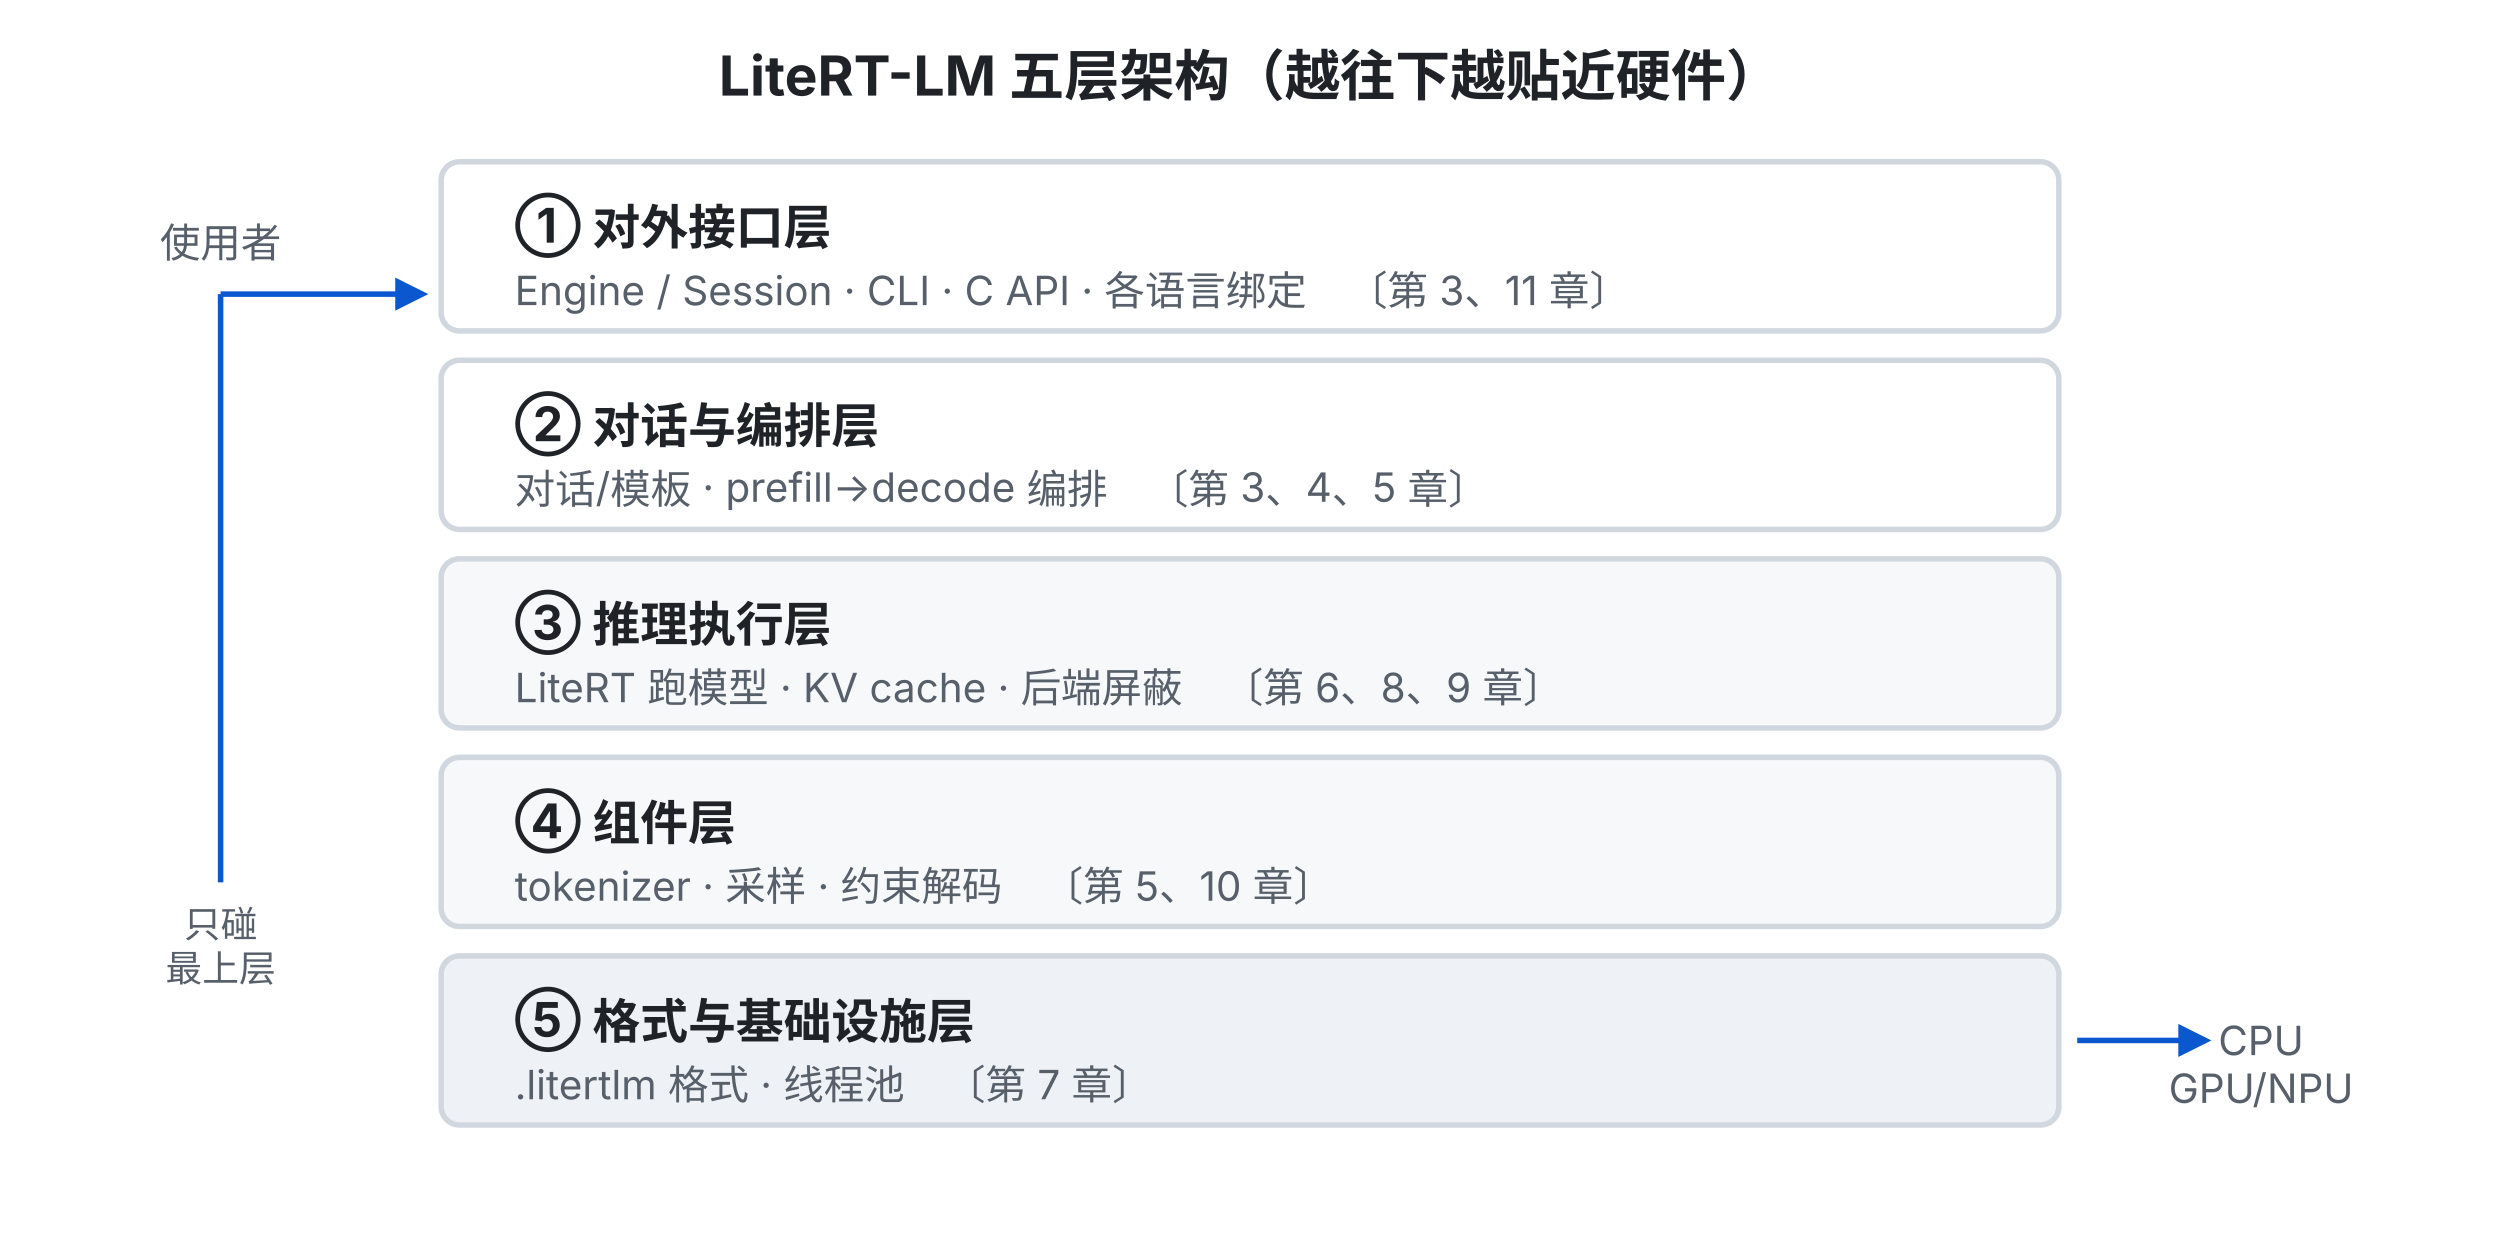
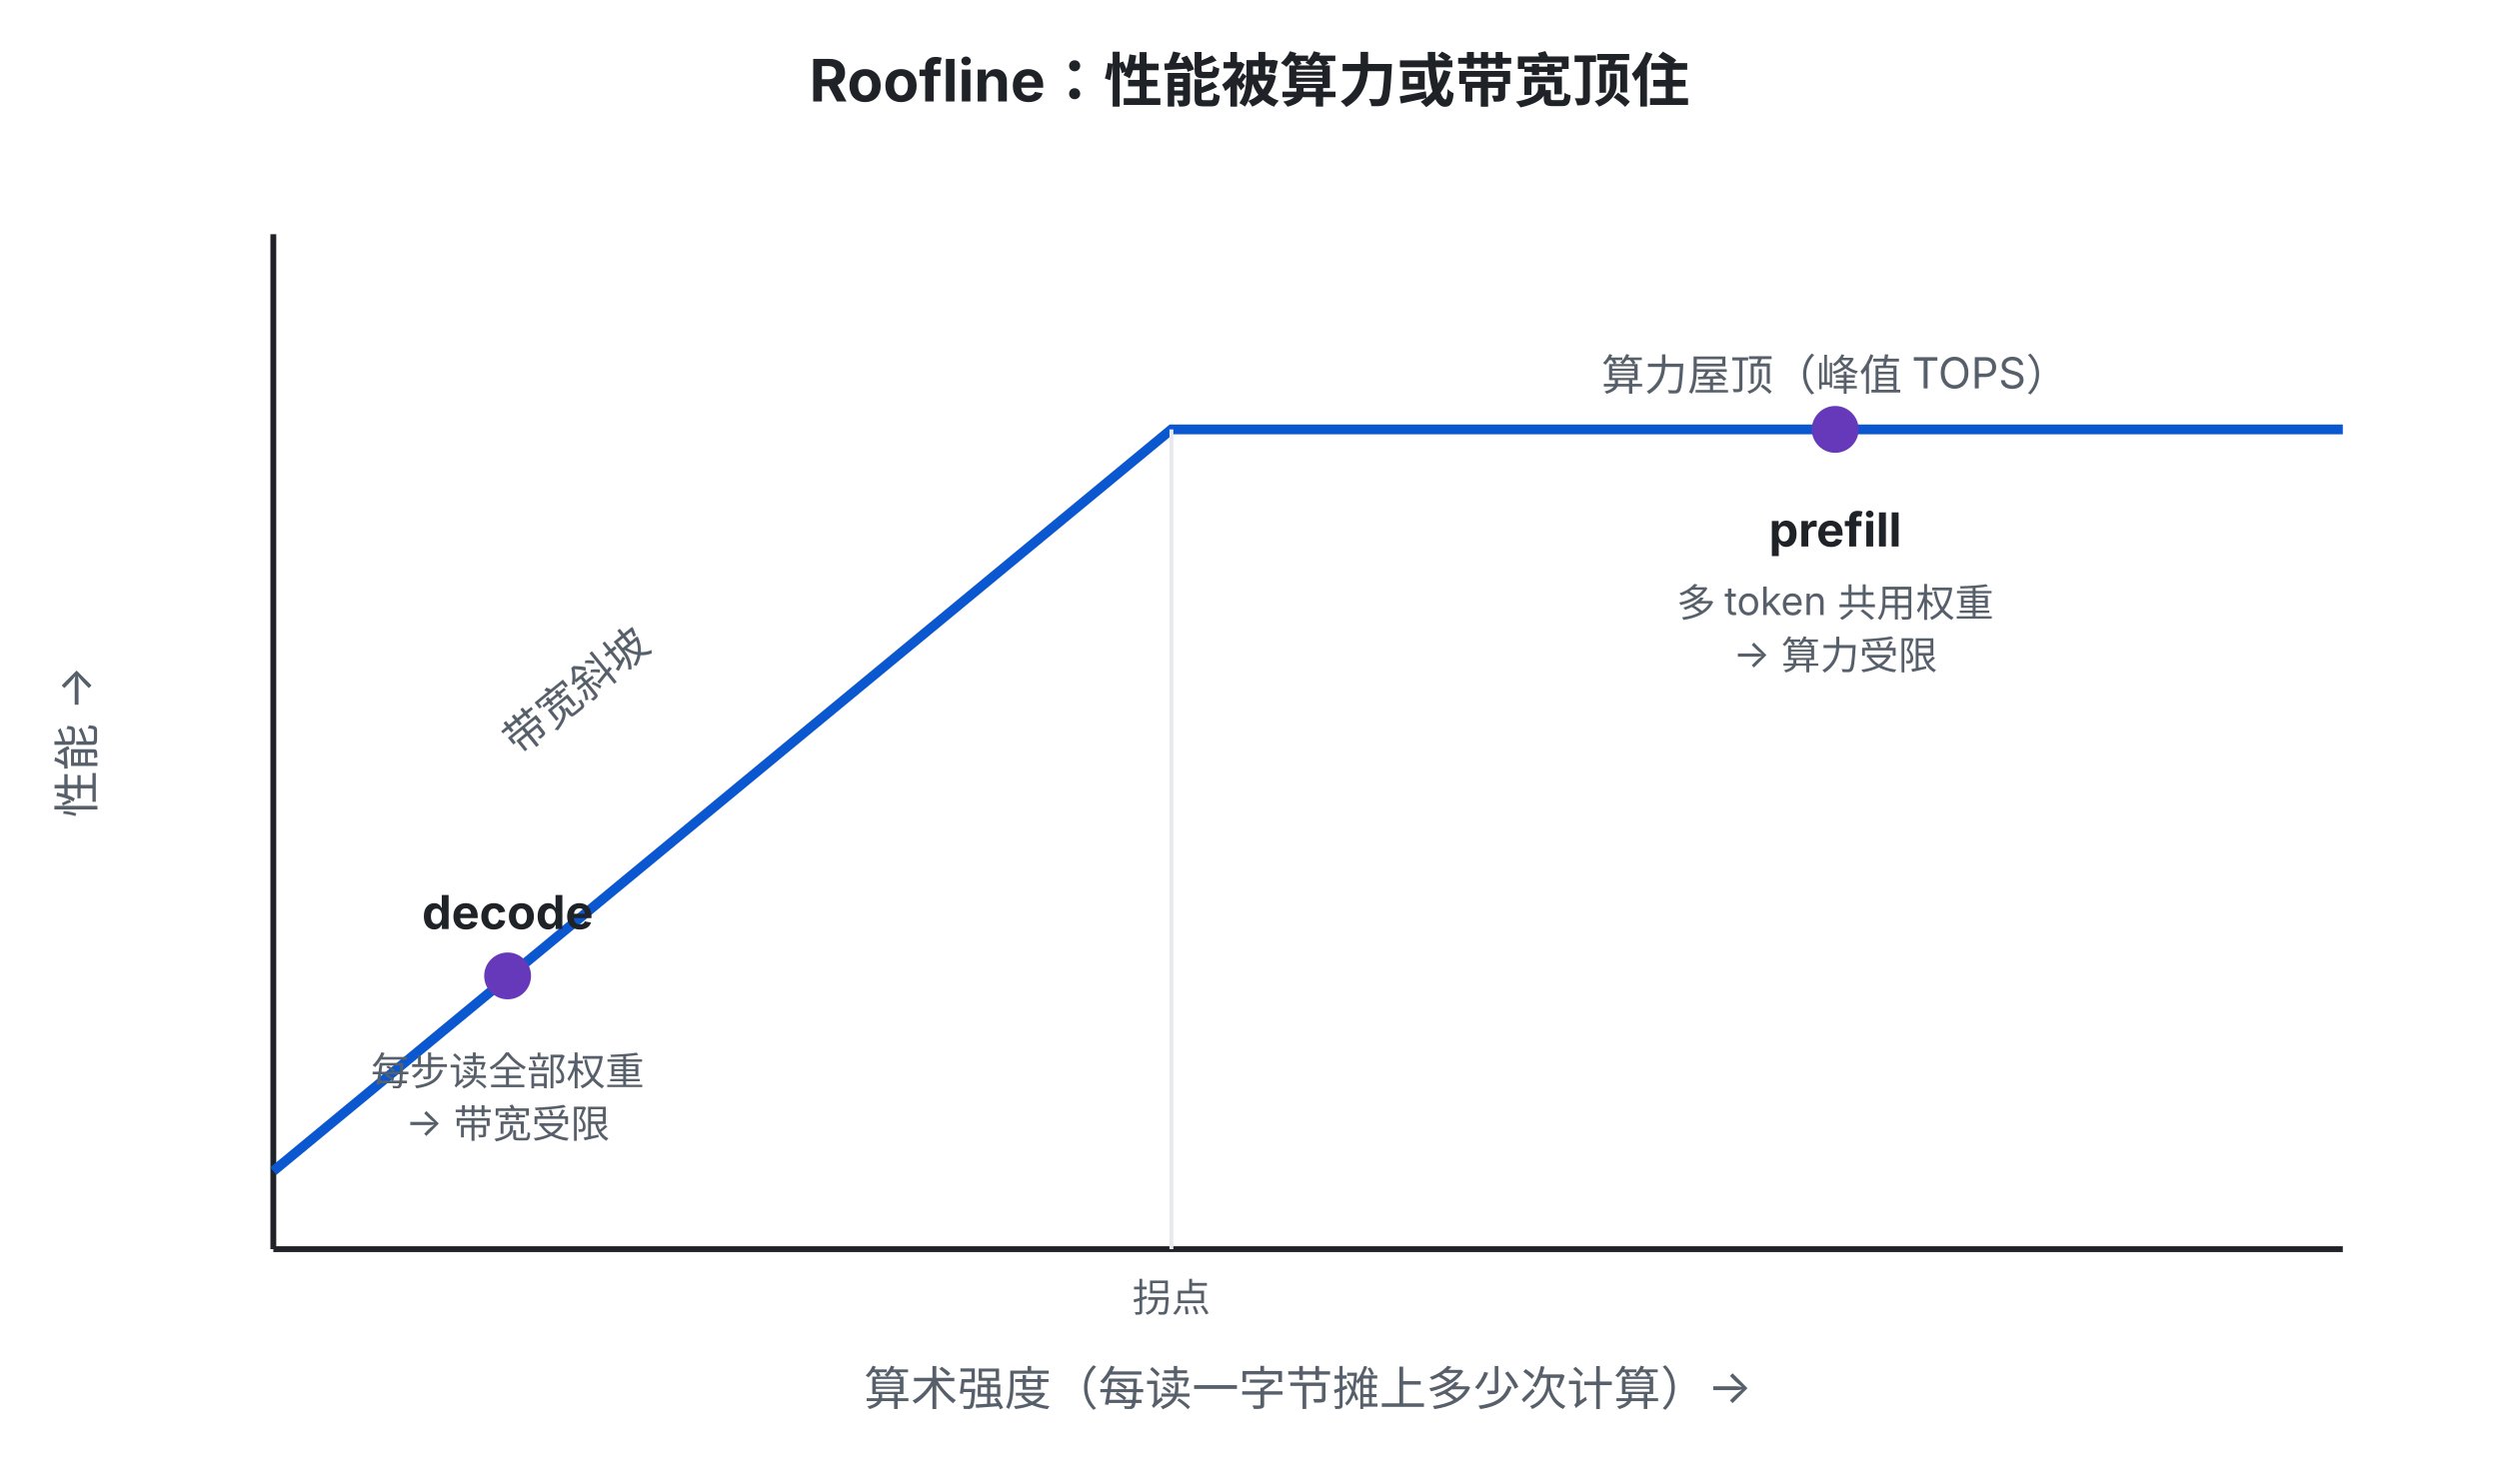
- <svg xmlns="http://www.w3.org/2000/svg" viewBox="0 0 680 340" width="680" height="340" role="img" aria-label="LiteRT-LM 五层架构">
+ <svg xmlns="http://www.w3.org/2000/svg" viewBox="0 0 640 380" width="640" height="380" role="img" aria-label="Roofline 屋顶线模型">
  <style>
    text { font-family: -apple-system, "PingFang SC", "Microsoft YaHei", sans-serif; }
-     .layer  { stroke: var(--fig-border, #d0d7de); stroke-width: 1.5; }
-     .l1 { fill: var(--fig-bg, #ffffff); }
-     .l2 { fill: var(--fig-surface, #f6f8fa); }
-     .l3 { fill: var(--fig-surface-2, #eef1f5); }
+     .axis { stroke: var(--fig-text, #1f2328); stroke-width: 1.5; }
+     .grid { stroke: var(--fig-border-2, #e6eaef); stroke-width: 1; }
+     .roof { stroke: var(--fig-accent, #0b57d0); stroke-width: 2.5; fill: none; }
    .t  { fill: var(--fig-text, #1f2328); }
    .ts { fill: var(--fig-text-soft, #57606a); }
-     .arrow { stroke: var(--fig-accent, #0b57d0); stroke-width: 1.5; fill: none; }
+     .dot { fill: var(--fig-accent-2, #6639ba); }
+     .band { fill: var(--fig-surface, #f6f8fa); }
  </style>
-   <text class="t" x="340" y="26" text-anchor="middle" style="font-size:15px;font-weight:700">LiteRT-LM 五层架构（越往下越贴近硬件）</text>
-   <g>
-     <rect class="layer l1" x="120" y="44" width="440" height="46" rx="5" />
-     <rect class="layer l1" x="120" y="98" width="440" height="46" rx="5" />
-     <rect class="layer l2" x="120" y="152" width="440" height="46" rx="5" />
-     <rect class="layer l2" x="120" y="206" width="440" height="46" rx="5" />
-     <rect class="layer l3" x="120" y="260" width="440" height="46" rx="5" />
-   </g>
-   <text class="t" x="140" y="66" style="font-size:13px;font-weight:700">① 对外接口层</text>
-   <text class="ts" x="140" y="83" style="font-size:11px">Engine / Session · CLI · C API · 各语言绑定　〔第 3、11 章〕</text>
-   <text class="t" x="140" y="120" style="font-size:13px;font-weight:700">② 对话与编排层</text>
-   <text class="ts" x="140" y="137" style="font-size:11px">对话/模板 · prefill→decode 编排　〔第 3、4、5 章〕</text>
-   <text class="t" x="140" y="174" style="font-size:13px;font-weight:700">③ 推理执行层</text>
-   <text class="ts" x="140" y="191" style="font-size:11px">LiteRT 跑模型 · KV cache · 后端屏蔽　〔第 6、8、9 章〕</text>
-   <text class="t" x="140" y="228" style="font-size:13px;font-weight:700">④ 组件层</text>
-   <text class="ts" x="140" y="245" style="font-size:11px">tokenizer · 采样 · 约束解码　〔第 5、10 章〕</text>
-   <text class="t" x="140" y="282" style="font-size:13px;font-weight:700">⑤ 格式与基础设施层</text>
-   <text class="ts" x="140" y="299" style="font-size:11px">.litertlm 格式 · 线程池　〔第 7 章〕</text>
-   <text class="ts" x="60" y="70" text-anchor="middle" style="font-size:11px">使用者</text>
-   <path class="arrow" marker-end="url(#a)" d="M60,80 V240 M60,80 H115" />
-   <text class="ts" x="60" y="255" text-anchor="middle" style="font-size:10px">只碰</text>
-   <text class="ts" x="60" y="267" text-anchor="middle" style="font-size:10px">最上层</text>
-   <text class="ts" x="615" y="287" text-anchor="middle" style="font-size:11px">CPU</text>
-   <text class="ts" x="615" y="300" text-anchor="middle" style="font-size:11px">GPU/NPU</text>
-   <path class="arrow" marker-end="url(#a)" d="M565,283 H600" />
-   <defs>
-     <marker id="a" orient="auto" markerWidth="7" markerHeight="7" refX="5" refY="3">
-       <path d="M0,0 L6,3 L0,6 z" fill="var(--fig-accent, #0b57d0)" />
-     </marker>
-   </defs>
+   <text class="t" x="320" y="26" text-anchor="middle" style="font-size:15px;font-weight:700">Roofline：性能被算力或带宽顶住</text>
+   <line class="axis" x1="70" y1="320" x2="600" y2="320" />
+   <line class="axis" x1="70" y1="320" x2="70" y2="60" />
+   <text class="ts" x="335" y="360" text-anchor="middle" style="font-size:12px">算术强度（每读一字节摊上多少次计算）→</text>
+   <text class="ts" x="24" y="190" text-anchor="middle" style="font-size:12px" transform="rotate(-90 24 190)">性能 →</text>
+   <path class="roof" d="M70,300 L300,110 L600,110" />
+   <text class="ts" x="470" y="100" text-anchor="middle" style="font-size:11px">算力屋顶（峰值 TOPS）</text>
+   <text class="ts" x="150" y="180" text-anchor="middle" style="font-size:11px" transform="rotate(-39 150 180)">带宽斜坡</text>
+   <line class="grid" x1="300" y1="110" x2="300" y2="320" />
+   <text class="ts" x="300" y="336" text-anchor="middle" style="font-size:10px">拐点</text>
+   <circle class="dot" cx="130" cy="250" r="6" />
+   <text class="t" x="130" y="238" text-anchor="middle" style="font-size:12px;font-weight:700">decode</text>
+   <text class="ts" x="130" y="278" text-anchor="middle" style="font-size:10px">每步读全部权重</text>
+   <text class="ts" x="130" y="291" text-anchor="middle" style="font-size:10px">→ 带宽受限</text>
+   <circle class="dot" cx="470" cy="110" r="6" />
+   <text class="t" x="470" y="140" text-anchor="middle" style="font-size:12px;font-weight:700">prefill</text>
+   <text class="ts" x="470" y="158" text-anchor="middle" style="font-size:10px">多 token 共用权重</text>
+   <text class="ts" x="470" y="171" text-anchor="middle" style="font-size:10px">→ 算力受限</text>
</svg>
